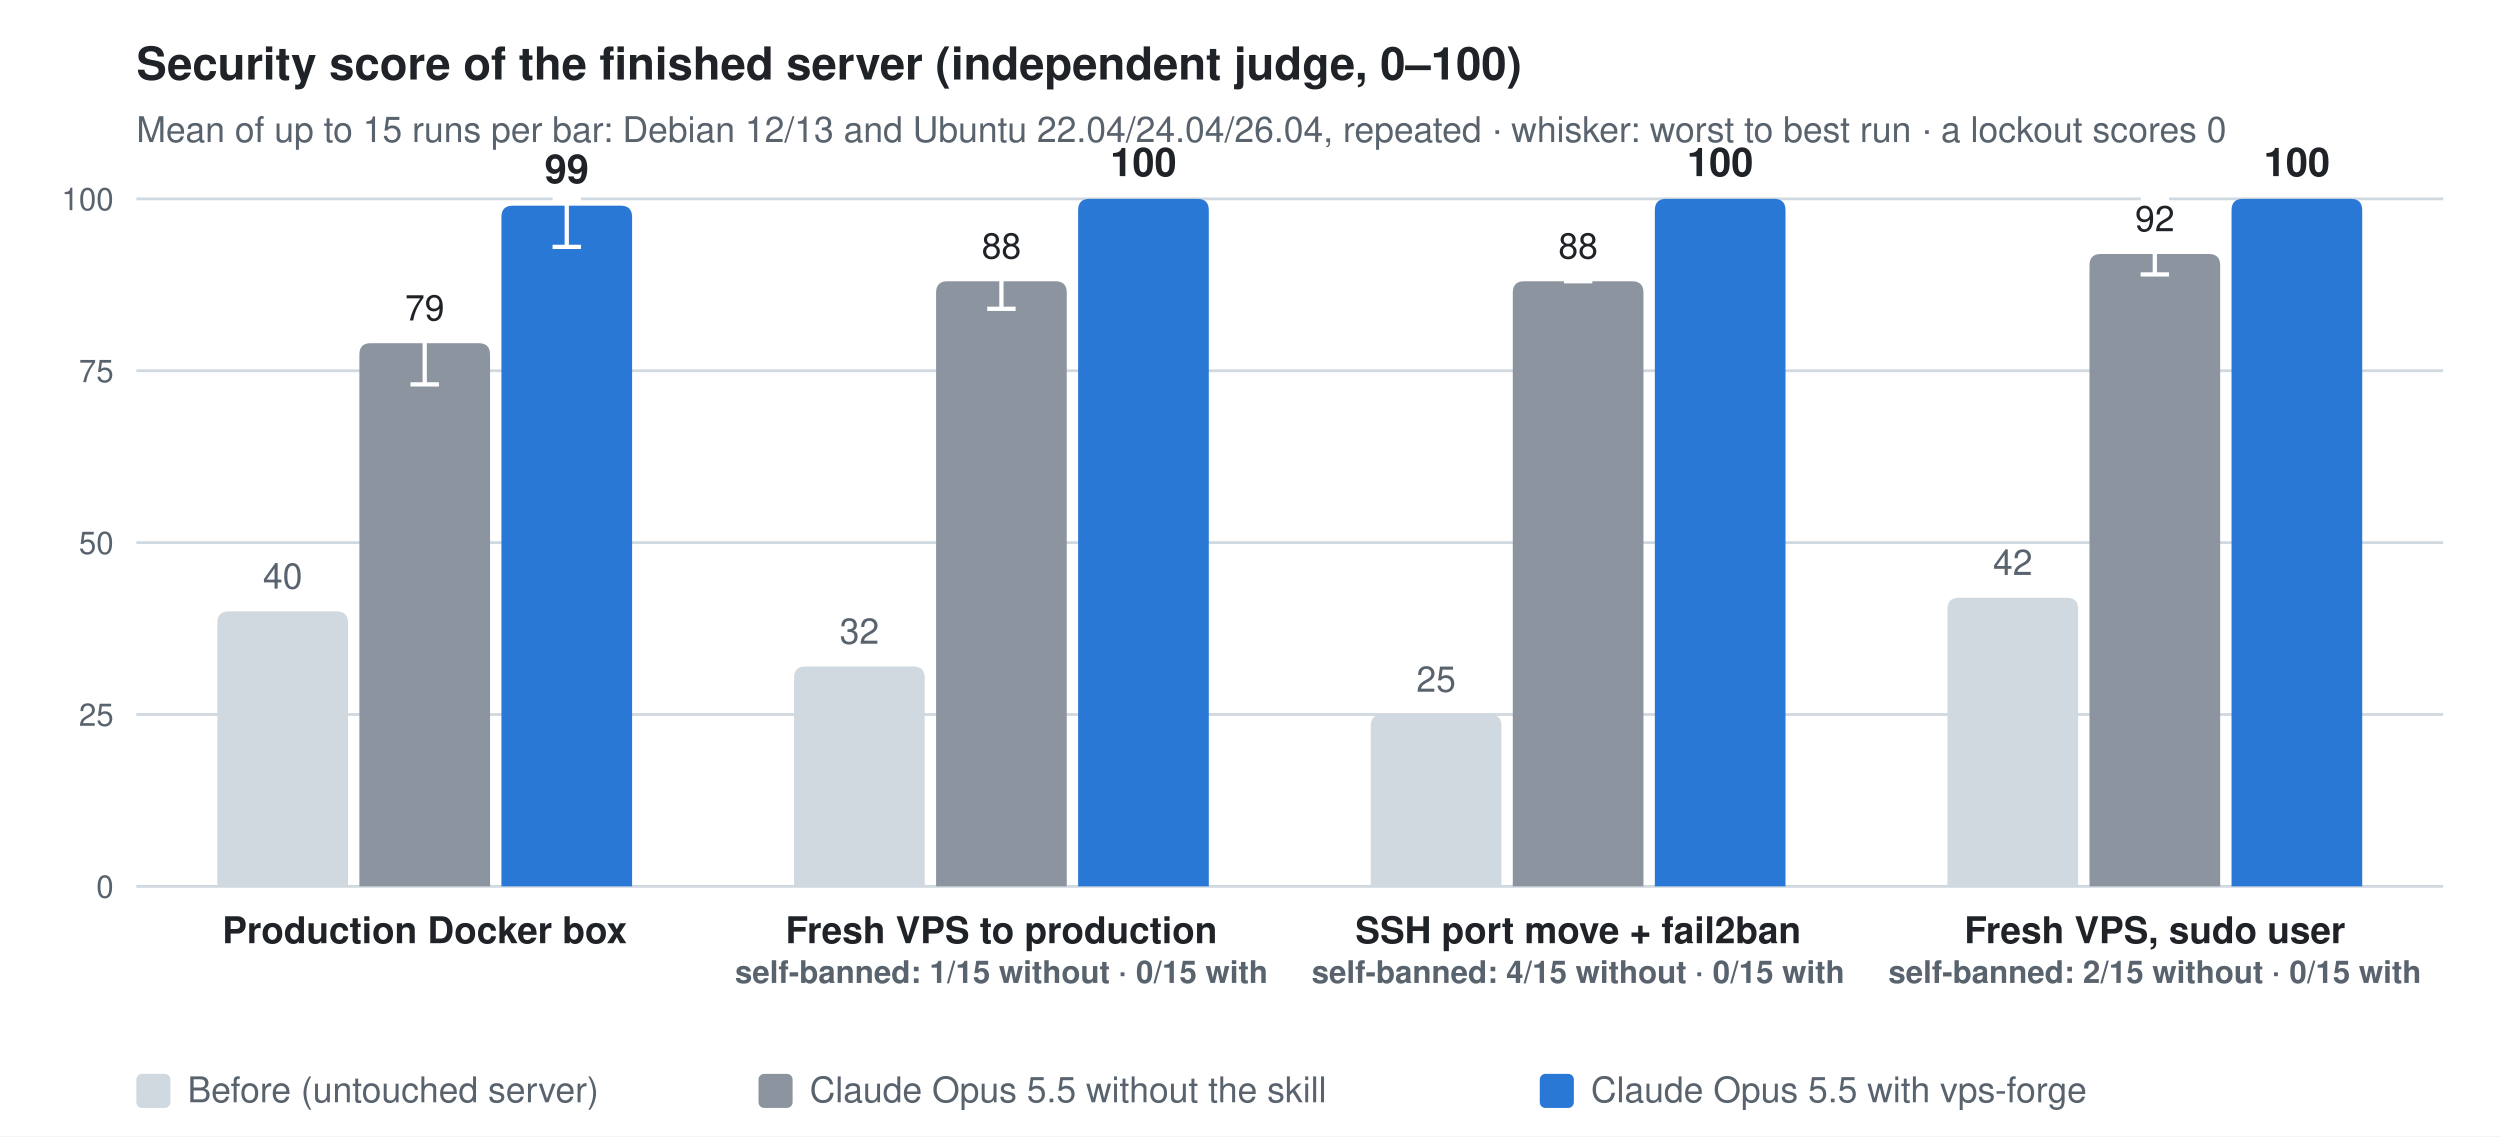
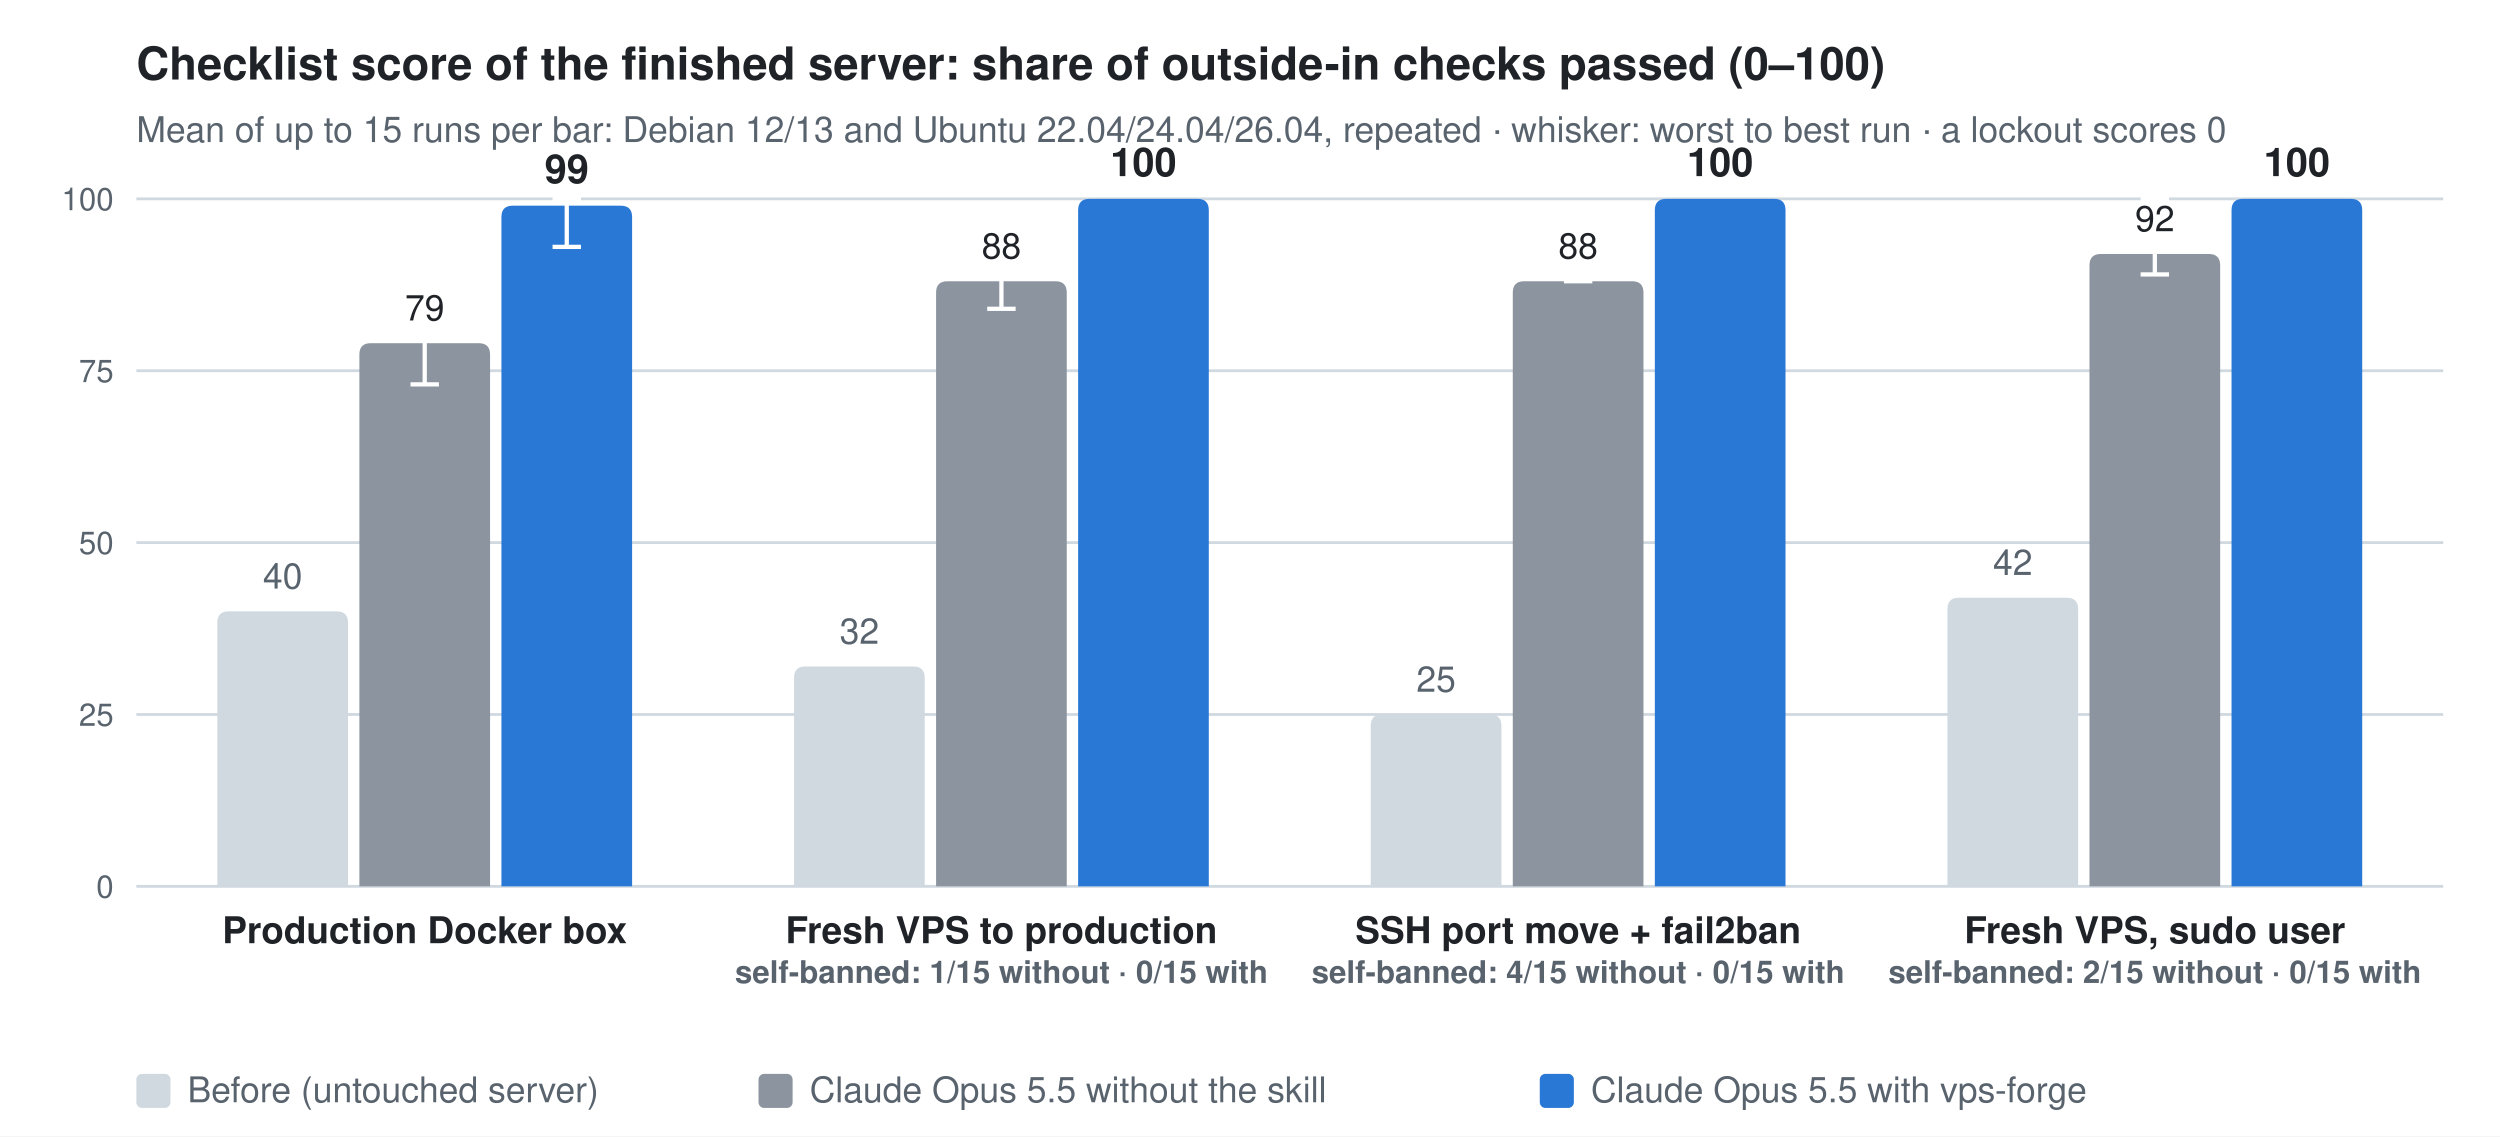
- <svg xmlns="http://www.w3.org/2000/svg" width="880" height="400" viewBox="0 0 880 400" font-family="-apple-system, BlinkMacSystemFont, 'Segoe UI', Helvetica, Arial, sans-serif" role="img" aria-label="Security score with and without the vps-forge skill">
+ <svg xmlns="http://www.w3.org/2000/svg" width="880" height="400" viewBox="0 0 880 400" font-family="-apple-system, BlinkMacSystemFont, 'Segoe UI', Helvetica, Arial, sans-serif" role="img" aria-label="Checklist score with and without the vps-forge skill">
  <rect width="100%" height="100%" fill="#ffffff" />
-   <text x="48.0" y="28.0" font-size="16" fill="#1f2328" text-anchor="start" font-weight="600">Security score of the finished server (independent judge, 0–100)</text>
+   <text x="48.0" y="28.0" font-size="16" fill="#1f2328" text-anchor="start" font-weight="600">Checklist score of the finished server: share of outside-in checks passed (0–100)</text>
  <text x="48.0" y="50.0" font-size="12.5" fill="#59636e" text-anchor="start" font-weight="400">Mean of up to 15 runs per bar: Debian 12/13 and Ubuntu 22.04/24.04/26.04, repeated · whisker: worst to best run · a lockout scores 0</text>
  <line x1="48.0" y1="312.0" x2="860.0" y2="312.0" stroke="#d1d9e0" stroke-width="1" />
  <text x="40.0" y="316.0" font-size="11" fill="#59636e" text-anchor="end" font-weight="400">0</text>
  <line x1="48.0" y1="251.5" x2="860.0" y2="251.5" stroke="#d1d9e0" stroke-width="1" />
  <text x="40.0" y="255.5" font-size="11" fill="#59636e" text-anchor="end" font-weight="400">25</text>
  <line x1="48.0" y1="191.0" x2="860.0" y2="191.0" stroke="#d1d9e0" stroke-width="1" />
  <text x="40.0" y="195.0" font-size="11" fill="#59636e" text-anchor="end" font-weight="400">50</text>
  <line x1="48.0" y1="130.5" x2="860.0" y2="130.5" stroke="#d1d9e0" stroke-width="1" />
  <text x="40.0" y="134.5" font-size="11" fill="#59636e" text-anchor="end" font-weight="400">75</text>
  <line x1="48.0" y1="70.0" x2="860.0" y2="70.0" stroke="#d1d9e0" stroke-width="1" />
  <text x="40.0" y="74.0" font-size="11" fill="#59636e" text-anchor="end" font-weight="400">100</text>
  <path d="M76.5,312.0 V219.2 Q76.5,215.2 80.5,215.2 H118.5 Q122.5,215.2 122.5,219.2 V312.0 Z" fill="#d1d9e0" />
  <text x="99.5" y="207.2" font-size="12.5" fill="#59636e" text-anchor="middle" font-weight="500">40</text>
  <path d="M126.5,312.0 V124.8 Q126.5,120.8 130.5,120.8 H168.5 Q172.5,120.8 172.5,124.8 V312.0 Z" fill="#8c959f" />
  <line x1="149.5" y1="135.3" x2="149.5" y2="101.5" stroke="#ffffff" stroke-width="1.5" />
  <line x1="144.5" y1="135.3" x2="154.5" y2="135.3" stroke="#ffffff" stroke-width="1.5" />
  <line x1="144.5" y1="101.5" x2="154.5" y2="101.5" stroke="#ffffff" stroke-width="1.5" />
  <text x="149.5" y="112.8" font-size="12.5" fill="#1f2328" text-anchor="middle" font-weight="500">79</text>
  <path d="M176.5,312.0 V76.4 Q176.5,72.4 180.5,72.4 H218.5 Q222.5,72.4 222.5,76.4 V312.0 Z" fill="#2a78d6" />
  <line x1="199.5" y1="86.9" x2="199.5" y2="70.0" stroke="#ffffff" stroke-width="1.5" />
  <line x1="194.5" y1="86.9" x2="204.5" y2="86.9" stroke="#ffffff" stroke-width="1.5" />
  <line x1="194.5" y1="70.0" x2="204.5" y2="70.0" stroke="#ffffff" stroke-width="1.5" />
  <text x="199.5" y="64.4" font-size="14" fill="#1f2328" text-anchor="middle" font-weight="700">99</text>
  <text x="149.5" y="332.0" font-size="13" fill="#1f2328" text-anchor="middle" font-weight="600">Production Docker box</text>
  <path d="M279.5,312.0 V238.6 Q279.5,234.6 283.5,234.6 H321.5 Q325.5,234.6 325.5,238.6 V312.0 Z" fill="#d1d9e0" />
  <text x="302.5" y="226.6" font-size="12.5" fill="#59636e" text-anchor="middle" font-weight="500">32</text>
  <path d="M329.5,312.0 V103.0 Q329.5,99.0 333.5,99.0 H371.5 Q375.5,99.0 375.5,103.0 V312.0 Z" fill="#8c959f" />
  <line x1="352.5" y1="108.7" x2="352.5" y2="82.1" stroke="#ffffff" stroke-width="1.5" />
  <line x1="347.5" y1="108.7" x2="357.5" y2="108.7" stroke="#ffffff" stroke-width="1.5" />
  <line x1="347.5" y1="82.1" x2="357.5" y2="82.1" stroke="#ffffff" stroke-width="1.5" />
  <text x="352.5" y="91.0" font-size="12.5" fill="#1f2328" text-anchor="middle" font-weight="500">88</text>
  <path d="M379.5,312.0 V74.0 Q379.5,70.0 383.5,70.0 H421.5 Q425.5,70.0 425.5,74.0 V312.0 Z" fill="#2a78d6" />
  <text x="402.5" y="62.0" font-size="14" fill="#1f2328" text-anchor="middle" font-weight="700">100</text>
  <text x="352.5" y="332.0" font-size="13" fill="#1f2328" text-anchor="middle" font-weight="600">Fresh VPS to production</text>
  <text x="352.5" y="346.0" font-size="11" fill="#59636e" text-anchor="middle" font-weight="600">self-banned: 1/15 without · 0/15 with</text>
  <path d="M482.5,312.0 V255.5 Q482.5,251.5 486.5,251.5 H524.5 Q528.5,251.5 528.5,255.5 V312.0 Z" fill="#d1d9e0" />
  <text x="505.5" y="243.5" font-size="12.5" fill="#59636e" text-anchor="middle" font-weight="500">25</text>
  <path d="M532.5,312.0 V103.0 Q532.5,99.0 536.5,99.0 H574.5 Q578.5,99.0 578.5,103.0 V312.0 Z" fill="#8c959f" />
  <line x1="555.5" y1="99.0" x2="555.5" y2="84.5" stroke="#ffffff" stroke-width="1.5" />
  <line x1="550.5" y1="99.0" x2="560.5" y2="99.0" stroke="#ffffff" stroke-width="1.5" />
  <line x1="550.5" y1="84.5" x2="560.5" y2="84.5" stroke="#ffffff" stroke-width="1.5" />
  <text x="555.5" y="91.0" font-size="12.5" fill="#1f2328" text-anchor="middle" font-weight="500">88</text>
  <path d="M582.5,312.0 V74.0 Q582.5,70.0 586.5,70.0 H624.5 Q628.5,70.0 628.5,74.0 V312.0 Z" fill="#2a78d6" />
  <text x="605.5" y="62.0" font-size="14" fill="#1f2328" text-anchor="middle" font-weight="700">100</text>
  <text x="555.5" y="332.0" font-size="13" fill="#1f2328" text-anchor="middle" font-weight="600">SSH port move + fail2ban</text>
  <text x="555.5" y="346.0" font-size="11" fill="#59636e" text-anchor="middle" font-weight="600">self-banned: 4/15 without · 0/15 with</text>
  <path d="M685.5,312.0 V214.4 Q685.5,210.4 689.5,210.4 H727.5 Q731.5,210.4 731.5,214.4 V312.0 Z" fill="#d1d9e0" />
  <text x="708.5" y="202.4" font-size="12.5" fill="#59636e" text-anchor="middle" font-weight="500">42</text>
  <path d="M735.5,312.0 V93.4 Q735.5,89.4 739.5,89.4 H777.5 Q781.5,89.4 781.5,93.4 V312.0 Z" fill="#8c959f" />
  <line x1="758.5" y1="96.6" x2="758.5" y2="70.0" stroke="#ffffff" stroke-width="1.5" />
  <line x1="753.5" y1="96.6" x2="763.5" y2="96.6" stroke="#ffffff" stroke-width="1.5" />
  <line x1="753.5" y1="70.0" x2="763.5" y2="70.0" stroke="#ffffff" stroke-width="1.5" />
  <text x="758.5" y="81.4" font-size="12.5" fill="#1f2328" text-anchor="middle" font-weight="500">92</text>
  <path d="M785.5,312.0 V74.0 Q785.5,70.0 789.5,70.0 H827.5 Q831.5,70.0 831.5,74.0 V312.0 Z" fill="#2a78d6" />
  <text x="808.5" y="62.0" font-size="14" fill="#1f2328" text-anchor="middle" font-weight="700">100</text>
  <text x="758.5" y="332.0" font-size="13" fill="#1f2328" text-anchor="middle" font-weight="600">Fresh VPS, sudo user</text>
  <text x="758.5" y="346.0" font-size="11" fill="#59636e" text-anchor="middle" font-weight="600">self-banned: 2/15 without · 0/15 with</text>
  <rect x="48.0" y="378.0" width="12.0" height="12.0" rx="2" fill="#d1d9e0" />
  <text x="66.0" y="388.0" font-size="12.5" fill="#59636e" text-anchor="start" font-weight="400">Before (untouched server)</text>
  <rect x="267.0" y="378.0" width="12.0" height="12.0" rx="2" fill="#8c959f" />
  <text x="285.0" y="388.0" font-size="12.5" fill="#59636e" text-anchor="start" font-weight="400">Claude Opus 5.5 without the skill</text>
  <rect x="542.0" y="378.0" width="12.0" height="12.0" rx="2" fill="#2a78d6" />
  <text x="560.0" y="388.0" font-size="12.5" fill="#59636e" text-anchor="start" font-weight="400">Claude Opus 5.5 with vps-forge</text>
</svg>
